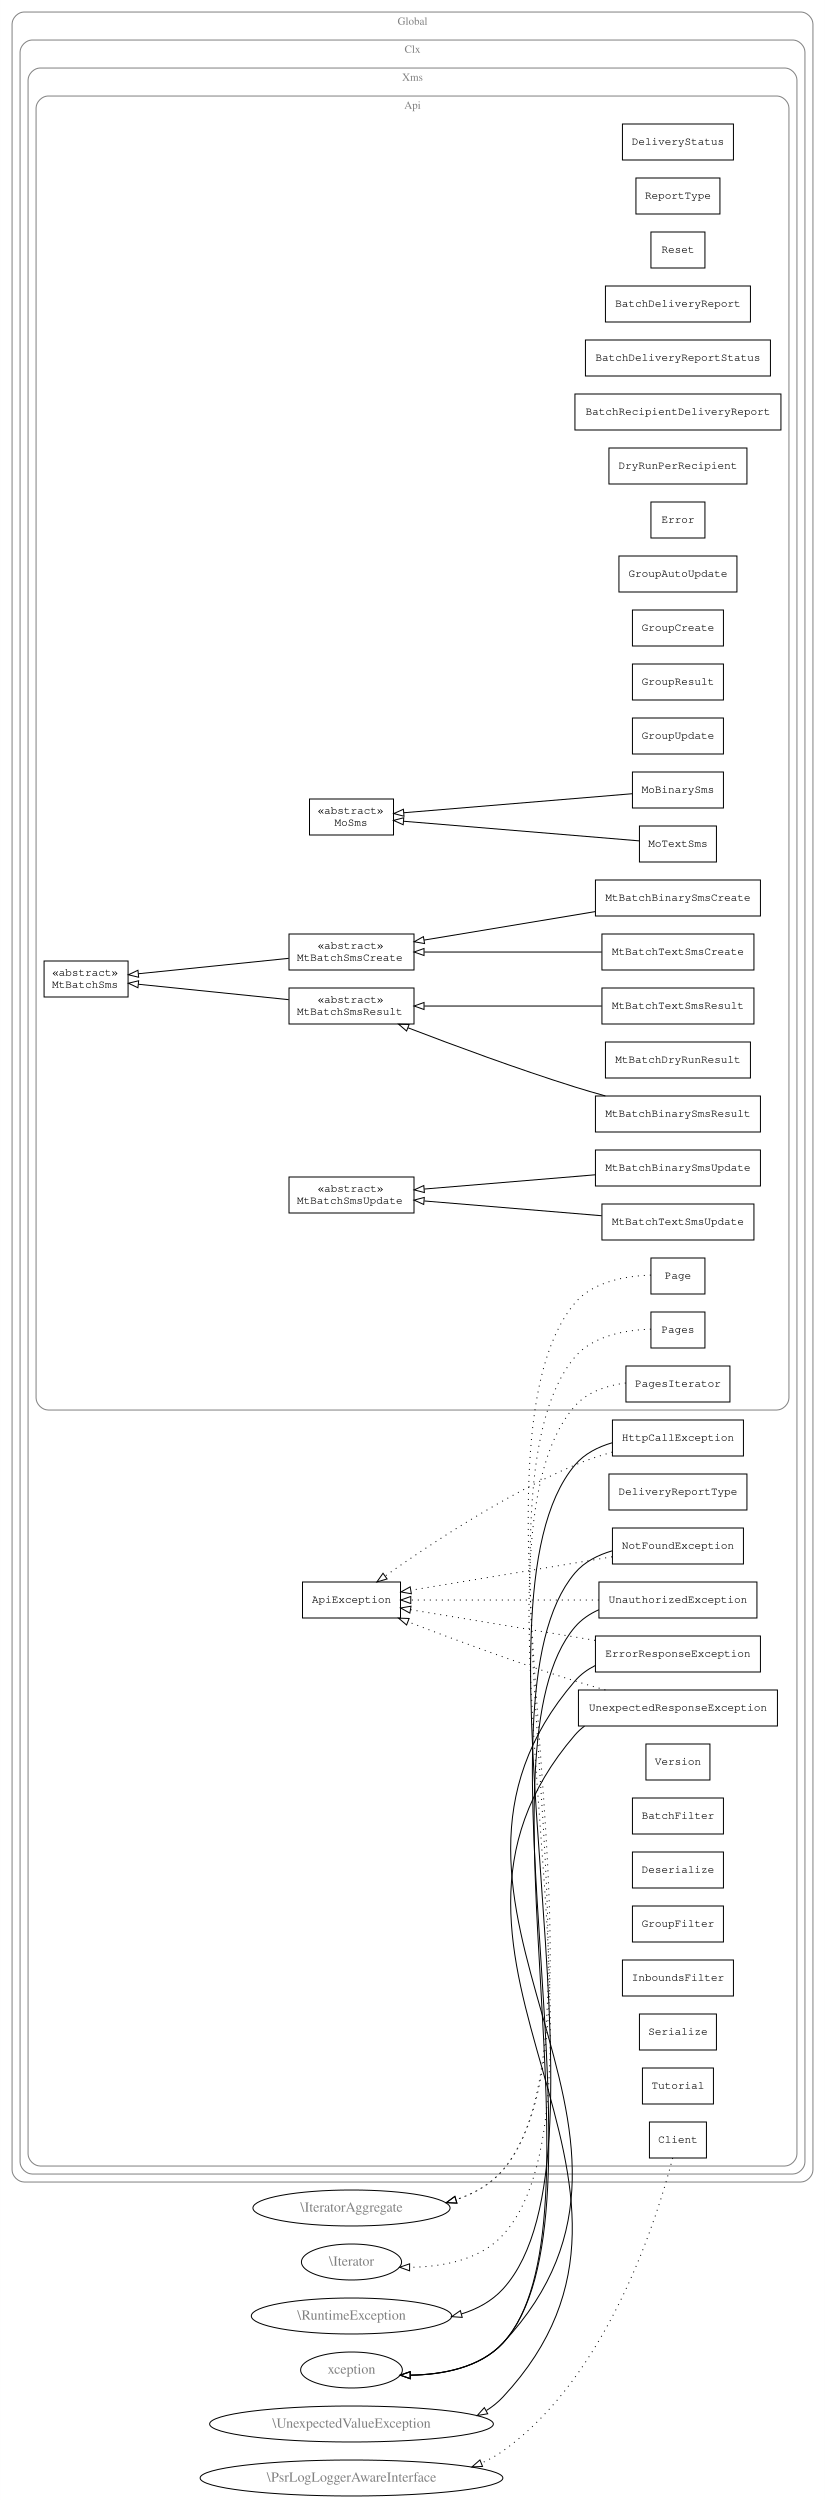
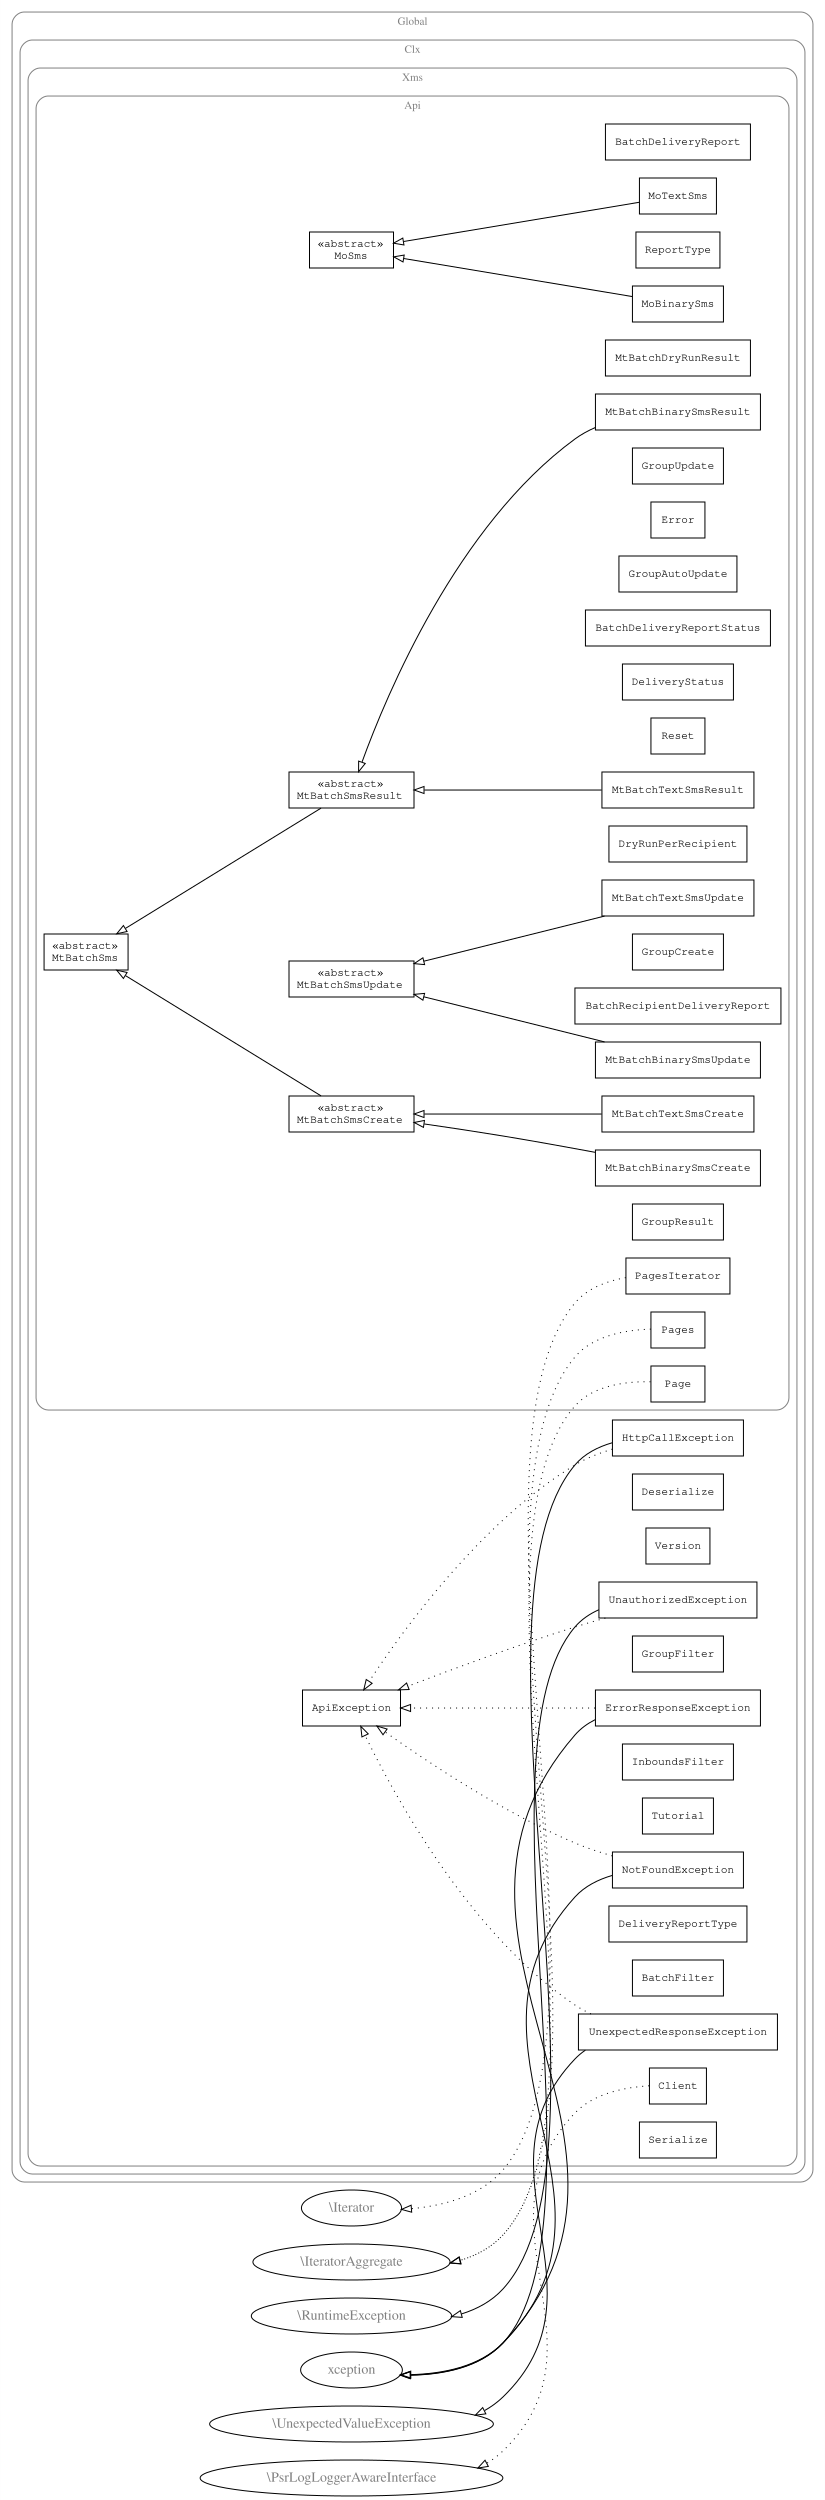
<svg xmlns="http://www.w3.org/2000/svg" width="825pt" height="2500pt" viewBox="0.00 0.00 824.87 2500.00">
  <g id="graph0" class="graph" transform="scale(1 1) rotate(0) translate(4 2496)">
    <polygon fill="white" stroke="none" points="-4,4 -4,-2496 820.873,-2496 820.873,4 -4,4" />
    <g id="clust1" class="cluster">
      <path fill="none" stroke="gray" d="M20,-314C20,-314 796.873,-314 796.873,-314 802.873,-314 808.873,-320 808.873,-326 808.873,-326 808.873,-2472 808.873,-2472 808.873,-2478 802.873,-2484 796.873,-2484 796.873,-2484 20,-2484 20,-2484 14,-2484 8,-2478 8,-2472 8,-2472 8,-326 8,-326 8,-320 14,-314 20,-314" />
      <text text-anchor="middle" x="408.437" y="-2471.2" font-family="Times,serif" font-size="11.00" fill="gray">Global</text>
    </g>
    <g id="clust2" class="cluster">
      <path fill="none" stroke="gray" d="M28,-322C28,-322 788.873,-322 788.873,-322 794.873,-322 800.873,-328 800.873,-334 800.873,-334 800.873,-2444 800.873,-2444 800.873,-2450 794.873,-2456 788.873,-2456 788.873,-2456 28,-2456 28,-2456 22,-2456 16,-2450 16,-2444 16,-2444 16,-334 16,-334 16,-328 22,-322 28,-322" />
      <text text-anchor="middle" x="408.437" y="-2443.2" font-family="Times,serif" font-size="11.00" fill="gray">Clx</text>
    </g>
    <g id="clust3" class="cluster">
      <path fill="none" stroke="gray" d="M36,-330C36,-330 780.873,-330 780.873,-330 786.873,-330 792.873,-336 792.873,-342 792.873,-342 792.873,-2416 792.873,-2416 792.873,-2422 786.873,-2428 780.873,-2428 780.873,-2428 36,-2428 36,-2428 30,-2428 24,-2422 24,-2416 24,-2416 24,-342 24,-342 24,-336 30,-330 36,-330" />
      <text text-anchor="middle" x="408.437" y="-2415.2" font-family="Times,serif" font-size="11.00" fill="gray">Xms</text>
    </g>
    <g id="clust4" class="cluster">
      <path fill="none" stroke="gray" d="M44,-1086C44,-1086 772.873,-1086 772.873,-1086 778.873,-1086 784.873,-1092 784.873,-1098 784.873,-1098 784.873,-2388 784.873,-2388 784.873,-2394 778.873,-2400 772.873,-2400 772.873,-2400 44,-2400 44,-2400 38,-2400 32,-2394 32,-2388 32,-2388 32,-1098 32,-1098 32,-1092 38,-1086 44,-1086" />
      <text text-anchor="middle" x="408.437" y="-2387.2" font-family="Times,serif" font-size="11.00" fill="gray">Api</text>
    </g>
    <g id="node1" class="node">
-       <polygon fill="none" stroke="black" points="729.373,-2372 618.373,-2372 618.373,-2336 729.373,-2336 729.373,-2372" />
-       <text text-anchor="middle" x="673.873" y="-2351.2" font-family="Courier,monospace" font-size="11.00">DeliveryStatus</text>
+       <polygon fill="none" stroke="black" points="389.437,-2264 305.437,-2264 305.437,-2228 389.437,-2228 389.437,-2264" />
+       <text text-anchor="start" x="313.437" y="-2249.2" font-family="Courier,monospace" font-size="11.00">«abstract»</text>
+       <text text-anchor="start" x="330.437" y="-2237.2" font-family="Courier,monospace" font-size="11.00">MoSms</text>
    </g>
    <g id="node2" class="node">
-       <polygon fill="none" stroke="black" points="715.873,-2318 631.873,-2318 631.873,-2282 715.873,-2282 715.873,-2318" />
-       <text text-anchor="middle" x="673.873" y="-2297.2" font-family="Courier,monospace" font-size="11.00">ReportType</text>
+       <polygon fill="none" stroke="black" points="746.373,-2372 601.373,-2372 601.373,-2336 746.373,-2336 746.373,-2372" />
+       <text text-anchor="middle" x="673.873" y="-2351.2" font-family="Courier,monospace" font-size="11.00">BatchDeliveryReport</text>
    </g>
    <g id="node3" class="node">
-       <polygon fill="none" stroke="black" points="700.873,-2264 646.873,-2264 646.873,-2228 700.873,-2228 700.873,-2264" />
-       <text text-anchor="middle" x="673.873" y="-2243.2" font-family="Courier,monospace" font-size="11.00">Reset</text>
+       <polygon fill="none" stroke="black" points="749.873,-1616 597.873,-1616 597.873,-1580 749.873,-1580 749.873,-1616" />
+       <text text-anchor="middle" x="673.873" y="-1595.2" font-family="Courier,monospace" font-size="11.00">MtBatchTextSmsUpdate</text>
+     </g>
+     <g id="node22" class="node">
+       <polygon fill="none" stroke="black" points="409.937,-1535 284.937,-1535 284.937,-1499 409.937,-1499 409.937,-1535" />
+       <text text-anchor="start" x="313.437" y="-1520.2" font-family="Courier,monospace" font-size="11.00">«abstract»</text>
+       <text text-anchor="start" x="292.937" y="-1508.2" font-family="Courier,monospace" font-size="11.00">MtBatchSmsUpdate</text>
+     </g>
+     <g id="edge3" class="edge">
+       <path fill="none" stroke="black" d="M600.467,-1579.92C546.58,-1566.47 473.386,-1548.2 419.76,-1534.81" />
+       <polygon fill="none" stroke="black" points="420.534,-1531.39 409.984,-1532.37 418.839,-1538.18 420.534,-1531.39" />
    </g>
    <g id="node4" class="node">
-       <polygon fill="none" stroke="black" points="746.373,-2210 601.373,-2210 601.373,-2174 746.373,-2174 746.373,-2210" />
-       <text text-anchor="middle" x="673.873" y="-2189.2" font-family="Courier,monospace" font-size="11.00">BatchDeliveryReport</text>
+       <polygon fill="none" stroke="black" points="715.873,-2264 631.873,-2264 631.873,-2228 715.873,-2228 715.873,-2264" />
+       <text text-anchor="middle" x="673.873" y="-2243.2" font-family="Courier,monospace" font-size="11.00">ReportType</text>
    </g>
    <g id="node5" class="node">
-       <polygon fill="none" stroke="black" points="766.373,-2156 581.373,-2156 581.373,-2120 766.373,-2120 766.373,-2156" />
-       <text text-anchor="middle" x="673.873" y="-2135.2" font-family="Courier,monospace" font-size="11.00">BatchDeliveryReportStatus</text>
+       <polygon fill="none" stroke="black" points="756.373,-2102 591.373,-2102 591.373,-2066 756.373,-2066 756.373,-2102" />
+       <text text-anchor="middle" x="673.873" y="-2081.2" font-family="Courier,monospace" font-size="11.00">MtBatchBinarySmsResult</text>
+     </g>
+     <g id="node23" class="node">
+       <polygon fill="none" stroke="black" points="409.937,-1724 284.937,-1724 284.937,-1688 409.937,-1688 409.937,-1724" />
+       <text text-anchor="start" x="313.437" y="-1709.2" font-family="Courier,monospace" font-size="11.00">«abstract»</text>
+       <text text-anchor="start" x="292.937" y="-1697.2" font-family="Courier,monospace" font-size="11.00">MtBatchSmsResult</text>
+     </g>
+     <g id="edge6" class="edge">
+       <path fill="none" stroke="black" d="M591.219,-2068.47C583.994,-2065.33 577.079,-2061.55 570.873,-2057 452.939,-1970.59 382.329,-1801.02 358.023,-1734.11" />
+       <polygon fill="none" stroke="black" points="361.174,-1732.53 354.52,-1724.28 354.581,-1734.88 361.174,-1732.53" />
    </g>
    <g id="node6" class="node">
-       <polygon fill="none" stroke="black" points="776.873,-2102 570.873,-2102 570.873,-2066 776.873,-2066 776.873,-2102" />
-       <text text-anchor="middle" x="673.873" y="-2081.2" font-family="Courier,monospace" font-size="11.00">BatchRecipientDeliveryReport</text>
+       <polygon fill="none" stroke="black" points="746.373,-2156 601.373,-2156 601.373,-2120 746.373,-2120 746.373,-2156" />
+       <text text-anchor="middle" x="673.873" y="-2135.2" font-family="Courier,monospace" font-size="11.00">MtBatchDryRunResult</text>
    </g>
    <g id="node7" class="node">
-       <polygon fill="none" stroke="black" points="742.873,-2048 604.873,-2048 604.873,-2012 742.873,-2012 742.873,-2048" />
-       <text text-anchor="middle" x="673.873" y="-2027.2" font-family="Courier,monospace" font-size="11.00">DryRunPerRecipient</text>
+       <polygon fill="none" stroke="black" points="712.373,-2318 635.373,-2318 635.373,-2282 712.373,-2282 712.373,-2318" />
+       <text text-anchor="middle" x="673.873" y="-2297.2" font-family="Courier,monospace" font-size="11.00">MoTextSms</text>
+     </g>
+     <g id="edge7" class="edge">
+       <path fill="none" stroke="black" d="M635.339,-2293.75C577.153,-2284.07 465.073,-2265.41 399.548,-2254.51" />
+       <polygon fill="none" stroke="black" points="399.886,-2251.02 389.447,-2252.83 398.736,-2257.92 399.886,-2251.02" />
    </g>
    <g id="node8" class="node">
+       <polygon fill="none" stroke="black" points="719.373,-2048 628.373,-2048 628.373,-2012 719.373,-2012 719.373,-2048" />
+       <text text-anchor="middle" x="673.873" y="-2027.2" font-family="Courier,monospace" font-size="11.00">GroupUpdate</text>
+     </g>
+     <g id="node9" class="node">
      <polygon fill="none" stroke="black" points="700.873,-1994 646.873,-1994 646.873,-1958 700.873,-1958 700.873,-1994" />
      <text text-anchor="middle" x="673.873" y="-1973.2" font-family="Courier,monospace" font-size="11.00">Error</text>
    </g>
-     <g id="node9" class="node">
+     <g id="node10" class="node">
+       <polygon fill="none" stroke="black" points="124,-1562 40,-1562 40,-1526 124,-1526 124,-1562" />
+       <text text-anchor="start" x="48" y="-1547.2" font-family="Courier,monospace" font-size="11.00">«abstract»</text>
+       <text text-anchor="start" x="48" y="-1535.2" font-family="Courier,monospace" font-size="11.00">MtBatchSms</text>
+     </g>
+     <g id="node11" class="node">
      <polygon fill="none" stroke="black" points="732.873,-1940 614.873,-1940 614.873,-1904 732.873,-1904 732.873,-1940" />
      <text text-anchor="middle" x="673.873" y="-1919.2" font-family="Courier,monospace" font-size="11.00">GroupAutoUpdate</text>
    </g>
-     <g id="node10" class="node">
-       <polygon fill="none" stroke="black" points="719.373,-1886 628.373,-1886 628.373,-1850 719.373,-1850 719.373,-1886" />
-       <text text-anchor="middle" x="673.873" y="-1865.2" font-family="Courier,monospace" font-size="11.00">GroupCreate</text>
-     </g>
-     <g id="node11" class="node">
-       <polygon fill="none" stroke="black" points="719.373,-1832 628.373,-1832 628.373,-1796 719.373,-1796 719.373,-1832" />
-       <text text-anchor="middle" x="673.873" y="-1811.2" font-family="Courier,monospace" font-size="11.00">GroupResult</text>
-     </g>
    <g id="node12" class="node">
-       <polygon fill="none" stroke="black" points="719.373,-1778 628.373,-1778 628.373,-1742 719.373,-1742 719.373,-1778" />
-       <text text-anchor="middle" x="673.873" y="-1757.2" font-family="Courier,monospace" font-size="11.00">GroupUpdate</text>
+       <polygon fill="none" stroke="black" points="766.373,-1886 581.373,-1886 581.373,-1850 766.373,-1850 766.373,-1886" />
+       <text text-anchor="middle" x="673.873" y="-1865.2" font-family="Courier,monospace" font-size="11.00">BatchDeliveryReportStatus</text>
    </g>
    <g id="node13" class="node">
-       <polygon fill="none" stroke="black" points="719.373,-1724 628.373,-1724 628.373,-1688 719.373,-1688 719.373,-1724" />
-       <text text-anchor="middle" x="673.873" y="-1703.2" font-family="Courier,monospace" font-size="11.00">MoBinarySms</text>
+       <polygon fill="none" stroke="black" points="729.373,-1832 618.373,-1832 618.373,-1796 729.373,-1796 729.373,-1832" />
+       <text text-anchor="middle" x="673.873" y="-1811.2" font-family="Courier,monospace" font-size="11.00">DeliveryStatus</text>
    </g>
    <g id="node14" class="node">
-       <polygon fill="none" stroke="black" points="389.437,-1697 305.437,-1697 305.437,-1661 389.437,-1661 389.437,-1697" />
-       <text text-anchor="start" x="313.437" y="-1682.2" font-family="Courier,monospace" font-size="11.00">«abstract»</text>
-       <text text-anchor="start" x="330.437" y="-1670.2" font-family="Courier,monospace" font-size="11.00">MoSms</text>
-     </g>
-     <g id="edge1" class="edge">
-       <path fill="none" stroke="black" d="M628.102,-1702.27C568.329,-1697.3 462.702,-1688.51 399.772,-1683.27" />
-       <polygon fill="none" stroke="black" points="399.93,-1679.77 389.674,-1682.43 399.349,-1686.75 399.93,-1679.77" />
+       <polygon fill="none" stroke="black" points="700.873,-1778 646.873,-1778 646.873,-1742 700.873,-1742 700.873,-1778" />
+       <text text-anchor="middle" x="673.873" y="-1757.2" font-family="Courier,monospace" font-size="11.00">Reset</text>
    </g>
    <g id="node15" class="node">
-       <polygon fill="none" stroke="black" points="712.373,-1670 635.373,-1670 635.373,-1634 712.373,-1634 712.373,-1670" />
-       <text text-anchor="middle" x="673.873" y="-1649.2" font-family="Courier,monospace" font-size="11.00">MoTextSms</text>
-     </g>
-     <g id="edge2" class="edge">
-       <path fill="none" stroke="black" d="M635.339,-1655.12C577.153,-1659.97 465.073,-1669.29 399.548,-1674.75" />
-       <polygon fill="none" stroke="black" points="399.122,-1671.27 389.447,-1675.59 399.703,-1678.25 399.122,-1671.27" />
+       <polygon fill="none" stroke="black" points="725.873,-1238 621.873,-1238 621.873,-1202 725.873,-1202 725.873,-1238" />
+       <text text-anchor="middle" x="673.873" y="-1217.2" font-family="Courier,monospace" font-size="11.00">PagesIterator</text>
+     </g>
+     <g id="node47" class="node">
+       <ellipse fill="none" stroke="black" cx="347.437" cy="-288" rx="50.091" ry="18" />
+       <text text-anchor="middle" x="347.437" y="-284.3" font-family="Times,serif" font-size="14.00" fill="gray">\Iterator</text>
+     </g>
+     <g id="edge10" class="edge">
+       <path fill="none" stroke="black" stroke-dasharray="1,5" d="M621.699,-1218.38C602.975,-1215.07 583.344,-1207.88 570.873,-1193 446.706,-1044.81 623.88,-473.478 498.873,-326 476.712,-299.855 439.421,-290.312 407.512,-287.326" />
+       <polygon fill="none" stroke="black" points="407.599,-283.823 397.367,-286.575 407.081,-290.804 407.599,-283.823" />
    </g>
    <g id="node16" class="node">
-       <polygon fill="none" stroke="black" points="756.373,-1616 591.373,-1616 591.373,-1580 756.373,-1580 756.373,-1616" />
-       <text text-anchor="middle" x="673.873" y="-1595.2" font-family="Courier,monospace" font-size="11.00">MtBatchBinarySmsCreate</text>
+       <polygon fill="none" stroke="black" points="742.873,-1670 604.873,-1670 604.873,-1634 742.873,-1634 742.873,-1670" />
+       <text text-anchor="middle" x="673.873" y="-1649.2" font-family="Courier,monospace" font-size="11.00">DryRunPerRecipient</text>
+     </g>
+     <g id="node17" class="node">
+       <polygon fill="none" stroke="black" points="719.373,-2210 628.373,-2210 628.373,-2174 719.373,-2174 719.373,-2210" />
+       <text text-anchor="middle" x="673.873" y="-2189.2" font-family="Courier,monospace" font-size="11.00">MoBinarySms</text>
+     </g>
+     <g id="edge11" class="edge">
+       <path fill="none" stroke="black" d="M628.102,-2199.45C568.329,-2209.4 462.702,-2226.98 399.772,-2237.46" />
+       <polygon fill="none" stroke="black" points="398.964,-2234.04 389.674,-2239.14 400.113,-2240.95 398.964,-2234.04" />
+     </g>
+     <g id="node18" class="node">
+       <polygon fill="none" stroke="black" points="719.373,-1562 628.373,-1562 628.373,-1526 719.373,-1526 719.373,-1562" />
+       <text text-anchor="middle" x="673.873" y="-1541.2" font-family="Courier,monospace" font-size="11.00">GroupCreate</text>
+     </g>
+     <g id="node19" class="node">
+       <polygon fill="none" stroke="black" points="409.937,-1400 284.937,-1400 284.937,-1364 409.937,-1364 409.937,-1400" />
+       <text text-anchor="start" x="313.437" y="-1385.2" font-family="Courier,monospace" font-size="11.00">«abstract»</text>
+       <text text-anchor="start" x="292.937" y="-1373.2" font-family="Courier,monospace" font-size="11.00">MtBatchSmsCreate</text>
+     </g>
+     <g id="edge14" class="edge">
+       <path fill="none" stroke="black" d="M316.984,-1400.11C269.135,-1429.54 174.532,-1487.71 121.446,-1520.36" />
+       <polygon fill="none" stroke="black" points="119.351,-1517.54 112.666,-1525.76 123.018,-1523.5 119.351,-1517.54" />
+     </g>
+     <g id="node20" class="node">
+       <polygon fill="none" stroke="black" points="776.873,-1508 570.873,-1508 570.873,-1472 776.873,-1472 776.873,-1508" />
+       <text text-anchor="middle" x="673.873" y="-1487.2" font-family="Courier,monospace" font-size="11.00">BatchRecipientDeliveryReport</text>
    </g>
    <g id="node21" class="node">
-       <polygon fill="none" stroke="black" points="409.937,-1562 284.937,-1562 284.937,-1526 409.937,-1526 409.937,-1562" />
-       <text text-anchor="start" x="313.437" y="-1547.2" font-family="Courier,monospace" font-size="11.00">«abstract»</text>
-       <text text-anchor="start" x="292.937" y="-1535.2" font-family="Courier,monospace" font-size="11.00">MtBatchSmsCreate</text>
-     </g>
-     <g id="edge3" class="edge">
-       <path fill="none" stroke="black" d="M591.004,-1584.37C538.296,-1575.6 470.448,-1564.31 419.917,-1555.9" />
-       <polygon fill="none" stroke="black" points="420.49,-1552.44 410.051,-1554.26 419.341,-1559.35 420.49,-1552.44" />
-     </g>
-     <g id="node17" class="node">
-       <polygon fill="none" stroke="black" points="756.373,-1400 591.373,-1400 591.373,-1364 756.373,-1364 756.373,-1400" />
-       <text text-anchor="middle" x="673.873" y="-1379.2" font-family="Courier,monospace" font-size="11.00">MtBatchBinarySmsResult</text>
-     </g>
-     <g id="node22" class="node">
-       <polygon fill="none" stroke="black" points="409.937,-1508 284.937,-1508 284.937,-1472 409.937,-1472 409.937,-1508" />
-       <text text-anchor="start" x="313.437" y="-1493.2" font-family="Courier,monospace" font-size="11.00">«abstract»</text>
-       <text text-anchor="start" x="292.937" y="-1481.2" font-family="Courier,monospace" font-size="11.00">MtBatchSmsResult</text>
-     </g>
-     <g id="edge4" class="edge">
-       <path fill="none" stroke="black" d="M601.302,-1400.07C591.047,-1402.91 580.661,-1405.93 570.873,-1409 513.333,-1427.05 448.677,-1451.02 403.966,-1468.19" />
-       <polygon fill="none" stroke="black" points="402.529,-1465 394.457,-1471.86 405.046,-1471.53 402.529,-1465" />
-     </g>
-     <g id="node18" class="node">
      <polygon fill="none" stroke="black" points="756.373,-1346 591.373,-1346 591.373,-1310 756.373,-1310 756.373,-1346" />
-       <text text-anchor="middle" x="673.873" y="-1325.2" font-family="Courier,monospace" font-size="11.00">MtBatchBinarySmsUpdate</text>
-     </g>
-     <g id="node23" class="node">
-       <polygon fill="none" stroke="black" points="409.937,-1319 284.937,-1319 284.937,-1283 409.937,-1283 409.937,-1319" />
-       <text text-anchor="start" x="313.437" y="-1304.2" font-family="Courier,monospace" font-size="11.00">«abstract»</text>
-       <text text-anchor="start" x="292.937" y="-1292.2" font-family="Courier,monospace" font-size="11.00">MtBatchSmsUpdate</text>
-     </g>
-     <g id="edge5" class="edge">
-       <path fill="none" stroke="black" d="M591.004,-1321.19C538.406,-1316.81 470.731,-1311.18 420.233,-1306.97" />
-       <polygon fill="none" stroke="black" points="420.307,-1303.47 410.051,-1306.13 419.726,-1310.45 420.307,-1303.47" />
-     </g>
-     <g id="node19" class="node">
-       <polygon fill="none" stroke="black" points="746.373,-1454 601.373,-1454 601.373,-1418 746.373,-1418 746.373,-1454" />
-       <text text-anchor="middle" x="673.873" y="-1433.2" font-family="Courier,monospace" font-size="11.00">MtBatchDryRunResult</text>
-     </g>
-     <g id="node20" class="node">
-       <polygon fill="none" stroke="black" points="124,-1535 40,-1535 40,-1499 124,-1499 124,-1535" />
-       <text text-anchor="start" x="48" y="-1520.2" font-family="Courier,monospace" font-size="11.00">«abstract»</text>
-       <text text-anchor="start" x="48" y="-1508.2" font-family="Courier,monospace" font-size="11.00">MtBatchSms</text>
-     </g>
-     <g id="edge6" class="edge">
-       <path fill="none" stroke="black" d="M284.672,-1537.67C238.915,-1532.98 177.292,-1526.66 134.252,-1522.25" />
-       <polygon fill="none" stroke="black" points="134.581,-1518.77 124.276,-1521.23 133.867,-1525.73 134.581,-1518.77" />
-     </g>
-     <g id="edge7" class="edge">
-       <path fill="none" stroke="black" d="M284.672,-1496.33C238.915,-1501.02 177.292,-1507.34 134.252,-1511.75" />
-       <polygon fill="none" stroke="black" points="133.867,-1508.27 124.276,-1512.77 134.581,-1515.23 133.867,-1508.27" />
+       <text text-anchor="middle" x="673.873" y="-1325.2" font-family="Courier,monospace" font-size="11.00">MtBatchBinarySmsCreate</text>
+     </g>
+     <g id="edge15" class="edge">
+       <path fill="none" stroke="black" d="M591.104,-1343.68C562.026,-1349.08 529.027,-1355.02 498.873,-1360 473.237,-1364.23 445.073,-1368.46 420.116,-1372.06" />
+       <polygon fill="none" stroke="black" points="419.399,-1368.63 409.998,-1373.52 420.394,-1375.56 419.399,-1368.63" />
+     </g>
+     <g id="edge16" class="edge">
+       <path fill="none" stroke="black" d="M316.984,-1687.89C269.135,-1658.46 174.532,-1600.29 121.446,-1567.64" />
+       <polygon fill="none" stroke="black" points="123.018,-1564.5 112.666,-1562.24 119.351,-1570.46 123.018,-1564.5" />
    </g>
    <g id="node24" class="node">
-       <polygon fill="none" stroke="black" points="749.873,-1562 597.873,-1562 597.873,-1526 749.873,-1526 749.873,-1562" />
-       <text text-anchor="middle" x="673.873" y="-1541.2" font-family="Courier,monospace" font-size="11.00">MtBatchTextSmsCreate</text>
-     </g>
-     <g id="edge8" class="edge">
-       <path fill="none" stroke="black" d="M597.625,-1544C544.188,-1544 472.874,-1544 420.23,-1544" />
-       <polygon fill="none" stroke="black" points="419.961,-1540.5 409.961,-1544 419.961,-1547.5 419.961,-1540.5" />
+       <polygon fill="none" stroke="black" points="749.873,-1724 597.873,-1724 597.873,-1688 749.873,-1688 749.873,-1724" />
+       <text text-anchor="middle" x="673.873" y="-1703.2" font-family="Courier,monospace" font-size="11.00">MtBatchTextSmsResult</text>
+     </g>
+     <g id="edge17" class="edge">
+       <path fill="none" stroke="black" d="M597.625,-1706C544.188,-1706 472.874,-1706 420.23,-1706" />
+       <polygon fill="none" stroke="black" points="419.961,-1702.5 409.961,-1706 419.961,-1709.5 419.961,-1702.5" />
    </g>
    <g id="node25" class="node">
-       <polygon fill="none" stroke="black" points="749.873,-1508 597.873,-1508 597.873,-1472 749.873,-1472 749.873,-1508" />
-       <text text-anchor="middle" x="673.873" y="-1487.2" font-family="Courier,monospace" font-size="11.00">MtBatchTextSmsResult</text>
-     </g>
-     <g id="edge9" class="edge">
-       <path fill="none" stroke="black" d="M597.625,-1490C544.188,-1490 472.874,-1490 420.23,-1490" />
-       <polygon fill="none" stroke="black" points="419.961,-1486.5 409.961,-1490 419.961,-1493.5 419.961,-1486.5" />
+       <polygon fill="none" stroke="black" points="749.873,-1400 597.873,-1400 597.873,-1364 749.873,-1364 749.873,-1400" />
+       <text text-anchor="middle" x="673.873" y="-1379.2" font-family="Courier,monospace" font-size="11.00">MtBatchTextSmsCreate</text>
+     </g>
+     <g id="edge18" class="edge">
+       <path fill="none" stroke="black" d="M597.625,-1382C544.188,-1382 472.874,-1382 420.23,-1382" />
+       <polygon fill="none" stroke="black" points="419.961,-1378.5 409.961,-1382 419.961,-1385.5 419.961,-1378.5" />
    </g>
    <g id="node26" class="node">
-       <polygon fill="none" stroke="black" points="749.873,-1292 597.873,-1292 597.873,-1256 749.873,-1256 749.873,-1292" />
-       <text text-anchor="middle" x="673.873" y="-1271.2" font-family="Courier,monospace" font-size="11.00">MtBatchTextSmsUpdate</text>
-     </g>
-     <g id="edge10" class="edge">
-       <path fill="none" stroke="black" d="M597.625,-1280.26C544.188,-1284.71 472.874,-1290.64 420.23,-1295.03" />
-       <polygon fill="none" stroke="black" points="419.637,-1291.56 409.961,-1295.88 420.217,-1298.54 419.637,-1291.56" />
+       <polygon fill="none" stroke="black" points="719.373,-1292 628.373,-1292 628.373,-1256 719.373,-1256 719.373,-1292" />
+       <text text-anchor="middle" x="673.873" y="-1271.2" font-family="Courier,monospace" font-size="11.00">GroupResult</text>
    </g>
    <g id="node27" class="node">
-       <polygon fill="none" stroke="black" points="700.873,-1238 646.873,-1238 646.873,-1202 700.873,-1202 700.873,-1238" />
-       <text text-anchor="middle" x="673.873" y="-1217.2" font-family="Courier,monospace" font-size="11.00">Page</text>
-     </g>
-     <g id="node45" class="node">
-       <ellipse fill="none" stroke="black" cx="347.437" cy="-288" rx="98.583" ry="18" />
-       <text text-anchor="middle" x="347.437" y="-284.3" font-family="Times,serif" font-size="14.00" fill="gray">\IteratorAggregate</text>
-     </g>
-     <g id="edge11" class="edge">
-       <path fill="none" stroke="black" stroke-dasharray="1,5" d="M646.742,-1220.89C623.088,-1220.14 589.227,-1214.9 570.873,-1193 446.706,-1044.81 623.88,-473.478 498.873,-326 486.749,-311.696 470.095,-302.361 452.272,-296.351" />
-       <polygon fill="none" stroke="black" points="452.855,-292.872 442.271,-293.343 450.839,-299.575 452.855,-292.872" />
-     </g>
-     <g id="node28" class="node">
      <polygon fill="none" stroke="black" points="700.873,-1184 646.873,-1184 646.873,-1148 700.873,-1148 700.873,-1184" />
      <text text-anchor="middle" x="673.873" y="-1163.2" font-family="Courier,monospace" font-size="11.00">Pages</text>
    </g>
-     <g id="edge12" class="edge">
-       <path fill="none" stroke="black" stroke-dasharray="1,5" d="M646.77,-1166.86C623.135,-1166.1 589.286,-1160.85 570.873,-1139 454.004,-1000.3 616.527,-464.036 498.873,-326 486.71,-311.729 470.038,-302.41 452.21,-296.404" />
-       <polygon fill="none" stroke="black" points="452.791,-292.924 442.207,-293.398 450.777,-299.628 452.791,-292.924" />
+     <g id="node50" class="node">
+       <ellipse fill="none" stroke="black" cx="347.437" cy="-234" rx="98.583" ry="18" />
+       <text text-anchor="middle" x="347.437" y="-230.3" font-family="Times,serif" font-size="14.00" fill="gray">\IteratorAggregate</text>
+     </g>
+     <g id="edge20" class="edge">
+       <path fill="none" stroke="black" stroke-dasharray="1,5" d="M646.737,-1166.89C623.079,-1166.15 589.215,-1160.91 570.873,-1139 445.218,-988.883 630.516,-405.895 498.873,-261 487.388,-248.359 472.168,-240.367 455.817,-235.487" />
+       <polygon fill="none" stroke="black" points="456.637,-232.084 446.079,-232.961 454.88,-238.86 456.637,-232.084" />
+     </g>
+     <g id="node28" class="node">
+       <polygon fill="none" stroke="black" points="756.373,-1454 591.373,-1454 591.373,-1418 756.373,-1418 756.373,-1454" />
+       <text text-anchor="middle" x="673.873" y="-1433.2" font-family="Courier,monospace" font-size="11.00">MtBatchBinarySmsUpdate</text>
+     </g>
+     <g id="edge21" class="edge">
+       <path fill="none" stroke="black" d="M600.467,-1454.08C546.58,-1467.53 473.386,-1485.8 419.76,-1499.19" />
+       <polygon fill="none" stroke="black" points="418.839,-1495.82 409.984,-1501.63 420.534,-1502.61 418.839,-1495.82" />
    </g>
    <g id="node29" class="node">
-       <polygon fill="none" stroke="black" points="725.873,-1130 621.873,-1130 621.873,-1094 725.873,-1094 725.873,-1130" />
-       <text text-anchor="middle" x="673.873" y="-1109.2" font-family="Courier,monospace" font-size="11.00">PagesIterator</text>
-     </g>
-     <g id="node46" class="node">
-       <ellipse fill="none" stroke="black" cx="347.437" cy="-234" rx="50.091" ry="18" />
-       <text text-anchor="middle" x="347.437" y="-230.3" font-family="Times,serif" font-size="14.00" fill="gray">\Iterator</text>
-     </g>
-     <g id="edge13" class="edge">
-       <path fill="none" stroke="black" stroke-dasharray="1,5" d="M621.668,-1112.99C603.056,-1110.59 583.511,-1104.34 570.873,-1090 448.595,-951.284 623.549,-397.564 498.873,-261 475.788,-235.714 437.755,-229.059 405.707,-228.677" />
-       <polygon fill="none" stroke="black" points="405.511,-225.178 395.539,-228.758 405.567,-232.178 405.511,-225.178" />
+       <polygon fill="none" stroke="black" points="700.873,-1130 646.873,-1130 646.873,-1094 700.873,-1094 700.873,-1130" />
+       <text text-anchor="middle" x="673.873" y="-1109.2" font-family="Courier,monospace" font-size="11.00">Page</text>
+     </g>
+     <g id="edge24" class="edge">
+       <path fill="none" stroke="black" stroke-dasharray="1,5" d="M646.441,-1114.26C622.917,-1114.69 589.441,-1111.06 570.873,-1090 448.595,-951.284 623.549,-397.564 498.873,-261 487.539,-248.585 472.602,-240.662 456.539,-235.766" />
+       <polygon fill="none" stroke="black" points="456.976,-232.262 446.414,-233.097 455.192,-239.031 456.976,-232.262" />
    </g>
    <g id="node30" class="node">
      <polygon fill="none" stroke="black" points="739.373,-1076 608.373,-1076 608.373,-1040 739.373,-1040 739.373,-1076" />
      <text text-anchor="middle" x="673.873" y="-1055.2" font-family="Courier,monospace" font-size="11.00">HttpCallException</text>
    </g>
    <g id="node44" class="node">
-       <polygon fill="none" stroke="black" points="396.437,-914 298.437,-914 298.437,-878 396.437,-878 396.437,-914" />
-       <text text-anchor="middle" x="347.437" y="-893.2" font-family="Courier,monospace" font-size="11.00">ApiException</text>
-     </g>
-     <g id="edge15" class="edge">
-       <path fill="none" stroke="black" stroke-dasharray="1,5" d="M608.269,-1043.9C595.646,-1040.31 582.673,-1036.02 570.873,-1031 499.12,-1000.48 423.003,-949.745 381.027,-919.928" />
-       <polygon fill="none" stroke="black" points="383.019,-917.05 372.85,-914.077 378.946,-922.742 383.019,-917.05" />
-     </g>
-     <g id="node47" class="node">
+       <polygon fill="none" stroke="black" points="396.437,-806 298.437,-806 298.437,-770 396.437,-770 396.437,-806" />
+       <text text-anchor="middle" x="347.437" y="-785.2" font-family="Courier,monospace" font-size="11.00">ApiException</text>
+     </g>
+     <g id="edge2" class="edge">
+       <path fill="none" stroke="black" stroke-dasharray="1,5" d="M608.296,-1046.87C595.343,-1043.02 582.236,-1037.88 570.873,-1031 476.669,-973.997 398.356,-865.304 365.309,-814.902" />
+       <polygon fill="none" stroke="black" points="368.044,-812.687 359.672,-806.195 362.168,-816.491 368.044,-812.687" />
+     </g>
+     <g id="node45" class="node">
      <ellipse fill="none" stroke="black" cx="347.437" cy="-180" rx="100.182" ry="18" />
      <text text-anchor="middle" x="347.437" y="-176.3" font-family="Times,serif" font-size="14.00" fill="gray">\RuntimeException</text>
    </g>
-     <g id="edge14" class="edge">
+     <g id="edge1" class="edge">
      <path fill="none" stroke="black" d="M608.175,-1053.24C593.978,-1049.14 580.368,-1042.28 570.873,-1031 452.518,-890.367 622.838,-342.714 498.873,-207 487.758,-194.832 473.182,-186.978 457.477,-182.063" />
      <polygon fill="none" stroke="black" points="458.142,-178.617 447.574,-179.369 456.305,-185.371 458.142,-178.617" />
    </g>
    <g id="node31" class="node">
-       <polygon fill="none" stroke="black" points="742.873,-1022 604.873,-1022 604.873,-986 742.873,-986 742.873,-1022" />
-       <text text-anchor="middle" x="673.873" y="-1001.2" font-family="Courier,monospace" font-size="11.00">DeliveryReportType</text>
+       <polygon fill="none" stroke="black" points="719.373,-1022 628.373,-1022 628.373,-986 719.373,-986 719.373,-1022" />
+       <text text-anchor="middle" x="673.873" y="-1001.2" font-family="Courier,monospace" font-size="11.00">Deserialize</text>
    </g>
    <g id="node32" class="node">
-       <polygon fill="none" stroke="black" points="739.373,-968 608.373,-968 608.373,-932 739.373,-932 739.373,-968" />
-       <text text-anchor="middle" x="673.873" y="-947.2" font-family="Courier,monospace" font-size="11.00">NotFoundException</text>
-     </g>
-     <g id="edge17" class="edge">
-       <path fill="none" stroke="black" stroke-dasharray="1,5" d="M607.998,-939.202C549.21,-929.417 463.355,-915.127 406.712,-905.699" />
-       <polygon fill="none" stroke="black" points="407.276,-902.245 396.837,-904.056 406.126,-909.15 407.276,-902.245" />
-     </g>
-     <g id="node48" class="node">
-       <ellipse fill="none" stroke="black" cx="347.437" cy="-126" rx="50.892" ry="18" />
-       <text text-anchor="middle" x="347.437" y="-122.3" font-family="Times,serif" font-size="14.00" fill="gray">xception</text>
-     </g>
-     <g id="edge16" class="edge">
-       <path fill="none" stroke="black" d="M608.223,-945.197C594.025,-941.099 580.403,-934.253 570.873,-923 459.814,-791.848 615.163,-279.537 498.873,-153 475.867,-127.966 438.203,-121.228 406.319,-120.743" />
-       <polygon fill="none" stroke="black" points="406.179,-117.243 396.196,-120.789 406.212,-124.243 406.179,-117.243" />
+       <polygon fill="none" stroke="black" points="705.873,-968 641.873,-968 641.873,-932 705.873,-932 705.873,-968" />
+       <text text-anchor="middle" x="673.873" y="-947.2" font-family="Courier,monospace" font-size="11.00">Version</text>
    </g>
    <g id="node33" class="node">
      <polygon fill="none" stroke="black" points="752.873,-914 594.873,-914 594.873,-878 752.873,-878 752.873,-914" />
      <text text-anchor="middle" x="673.873" y="-893.2" font-family="Courier,monospace" font-size="11.00">UnauthorizedException</text>
    </g>
-     <g id="edge19" class="edge">
-       <path fill="none" stroke="black" stroke-dasharray="1,5" d="M594.75,-896C536.917,-896 459.375,-896 406.857,-896" />
-       <polygon fill="none" stroke="black" points="406.701,-892.5 396.701,-896 406.701,-899.5 406.701,-892.5" />
-     </g>
-     <g id="edge18" class="edge">
+     <g id="edge5" class="edge">
+       <path fill="none" stroke="black" stroke-dasharray="1,5" d="M601.302,-877.933C591.047,-875.09 580.661,-872.071 570.873,-869 513.333,-850.949 448.677,-826.979 403.966,-809.807" />
+       <polygon fill="none" stroke="black" points="405.046,-806.472 394.457,-806.141 402.529,-813.004 405.046,-806.472" />
+     </g>
+     <g id="node46" class="node">
+       <ellipse fill="none" stroke="black" cx="347.437" cy="-126" rx="50.892" ry="18" />
+       <text text-anchor="middle" x="347.437" y="-122.3" font-family="Times,serif" font-size="14.00" fill="gray">xception</text>
+     </g>
+     <g id="edge4" class="edge">
      <path fill="none" stroke="black" d="M594.814,-886.269C585.694,-882.182 577.351,-876.596 570.873,-869 467.107,-747.325 607.492,-270.364 498.873,-153 475.779,-128.047 438.116,-121.309 406.253,-120.803" />
      <polygon fill="none" stroke="black" points="406.124,-117.303 396.138,-120.842 406.152,-124.303 406.124,-117.303" />
    </g>
    <g id="node34" class="node">
-       <polygon fill="none" stroke="black" points="773.373,-806 574.373,-806 574.373,-770 773.373,-770 773.373,-806" />
-       <text text-anchor="middle" x="673.873" y="-785.2" font-family="Courier,monospace" font-size="11.00">UnexpectedResponseException</text>
-     </g>
-     <g id="edge21" class="edge">
-       <path fill="none" stroke="black" stroke-dasharray="1,5" d="M601.302,-806.067C591.047,-808.91 580.661,-811.929 570.873,-815 513.333,-833.051 448.677,-857.021 403.966,-874.193" />
-       <polygon fill="none" stroke="black" points="402.529,-870.996 394.457,-877.859 405.046,-877.528 402.529,-870.996" />
-     </g>
-     <g id="node49" class="node">
+       <polygon fill="none" stroke="black" points="719.373,-860 628.373,-860 628.373,-824 719.373,-824 719.373,-860" />
+       <text text-anchor="middle" x="673.873" y="-839.2" font-family="Courier,monospace" font-size="11.00">GroupFilter</text>
+     </g>
+     <g id="node35" class="node">
+       <polygon fill="none" stroke="black" points="756.373,-806 591.373,-806 591.373,-770 756.373,-770 756.373,-806" />
+       <text text-anchor="middle" x="673.873" y="-785.2" font-family="Courier,monospace" font-size="11.00">ErrorResponseException</text>
+     </g>
+     <g id="edge9" class="edge">
+       <path fill="none" stroke="black" stroke-dasharray="1,5" d="M591.004,-788C533.577,-788 458.176,-788 406.782,-788" />
+       <polygon fill="none" stroke="black" points="406.516,-784.5 396.516,-788 406.516,-791.5 406.516,-784.5" />
+     </g>
+     <g id="edge8" class="edge">
+       <path fill="none" stroke="black" d="M591.211,-776.396C583.527,-772.526 576.517,-767.501 570.873,-761 392.483,-555.522 685.454,-351.069 498.873,-153 475.642,-128.339 438.162,-121.561 406.425,-120.962" />
+       <polygon fill="none" stroke="black" points="406.346,-117.462 396.349,-120.97 406.351,-124.462 406.346,-117.462" />
+     </g>
+     <g id="node36" class="node">
+       <polygon fill="none" stroke="black" points="729.373,-752 618.373,-752 618.373,-716 729.373,-716 729.373,-752" />
+       <text text-anchor="middle" x="673.873" y="-731.2" font-family="Courier,monospace" font-size="11.00">InboundsFilter</text>
+     </g>
+     <g id="node37" class="node">
+       <polygon fill="none" stroke="black" points="709.373,-698 638.373,-698 638.373,-662 709.373,-662 709.373,-698" />
+       <text text-anchor="middle" x="673.873" y="-677.2" font-family="Courier,monospace" font-size="11.00">Tutorial</text>
+     </g>
+     <g id="node38" class="node">
+       <polygon fill="none" stroke="black" points="773.373,-482 574.373,-482 574.373,-446 773.373,-446 773.373,-482" />
+       <text text-anchor="middle" x="673.873" y="-461.2" font-family="Courier,monospace" font-size="11.00">UnexpectedResponseException</text>
+     </g>
+     <g id="edge13" class="edge">
+       <path fill="none" stroke="black" stroke-dasharray="1,5" d="M586.93,-482.075C581.299,-484.663 575.885,-487.62 570.873,-491 464.883,-562.485 389.549,-701.619 361.036,-760.56" />
+       <polygon fill="none" stroke="black" points="357.855,-759.099 356.712,-769.632 364.174,-762.111 357.855,-759.099" />
+     </g>
+     <g id="node48" class="node">
      <ellipse fill="none" stroke="black" cx="347.437" cy="-72" rx="141.875" ry="18" />
      <text text-anchor="middle" x="347.437" y="-68.3" font-family="Times,serif" font-size="14.00" fill="gray">\UnexpectedValueException</text>
    </g>
-     <g id="edge20" class="edge">
-       <path fill="none" stroke="black" d="M580.457,-769.881C576.965,-767.279 573.739,-764.334 570.873,-761 377.918,-536.592 700.776,-315.393 498.873,-99 493.947,-93.721 488.369,-89.259 482.333,-85.5" />
-       <polygon fill="none" stroke="black" points="483.635,-82.222 473.183,-80.483 480.269,-88.36 483.635,-82.222" />
-     </g>
-     <g id="node35" class="node">
-       <polygon fill="none" stroke="black" points="756.373,-860 591.373,-860 591.373,-824 756.373,-824 756.373,-860" />
-       <text text-anchor="middle" x="673.873" y="-839.2" font-family="Courier,monospace" font-size="11.00">ErrorResponseException</text>
-     </g>
-     <g id="edge23" class="edge">
-       <path fill="none" stroke="black" stroke-dasharray="1,5" d="M591.004,-855.626C533.457,-865.205 457.861,-877.787 406.461,-886.342" />
-       <polygon fill="none" stroke="black" points="405.805,-882.903 396.516,-887.998 406.955,-889.808 405.805,-882.903" />
-     </g>
-     <g id="edge22" class="edge">
-       <path fill="none" stroke="black" d="M591.149,-830.449C583.476,-826.569 576.486,-821.528 570.873,-815 377.918,-590.592 700.776,-369.393 498.873,-153 475.678,-128.141 438.015,-121.402 406.178,-120.873" />
-       <polygon fill="none" stroke="black" points="406.06,-117.373 396.071,-120.904 406.082,-124.373 406.06,-117.373" />
-     </g>
-     <g id="node36" class="node">
-       <polygon fill="none" stroke="black" points="705.873,-752 641.873,-752 641.873,-716 705.873,-716 705.873,-752" />
-       <text text-anchor="middle" x="673.873" y="-731.2" font-family="Courier,monospace" font-size="11.00">Version</text>
-     </g>
-     <g id="node37" class="node">
-       <polygon fill="none" stroke="black" points="719.373,-698 628.373,-698 628.373,-662 719.373,-662 719.373,-698" />
-       <text text-anchor="middle" x="673.873" y="-677.2" font-family="Courier,monospace" font-size="11.00">BatchFilter</text>
-     </g>
-     <g id="node38" class="node">
-       <polygon fill="none" stroke="black" points="719.373,-644 628.373,-644 628.373,-608 719.373,-608 719.373,-644" />
-       <text text-anchor="middle" x="673.873" y="-623.2" font-family="Courier,monospace" font-size="11.00">Deserialize</text>
+     <g id="edge12" class="edge">
+       <path fill="none" stroke="black" d="M581.316,-445.823C577.545,-443.243 574.031,-440.316 570.873,-437 464.954,-325.771 609.219,-205.839 498.873,-99 493.369,-93.67 487.192,-89.2 480.565,-85.462" />
+       <polygon fill="none" stroke="black" points="481.778,-82.155 471.269,-80.807 478.644,-88.414 481.778,-82.155" />
    </g>
    <g id="node39" class="node">
-       <polygon fill="none" stroke="black" points="719.373,-590 628.373,-590 628.373,-554 719.373,-554 719.373,-590" />
-       <text text-anchor="middle" x="673.873" y="-569.2" font-family="Courier,monospace" font-size="11.00">GroupFilter</text>
+       <polygon fill="none" stroke="black" points="742.873,-590 604.873,-590 604.873,-554 742.873,-554 742.873,-590" />
+       <text text-anchor="middle" x="673.873" y="-569.2" font-family="Courier,monospace" font-size="11.00">DeliveryReportType</text>
    </g>
    <g id="node40" class="node">
-       <polygon fill="none" stroke="black" points="729.373,-536 618.373,-536 618.373,-500 729.373,-500 729.373,-536" />
-       <text text-anchor="middle" x="673.873" y="-515.2" font-family="Courier,monospace" font-size="11.00">InboundsFilter</text>
+       <polygon fill="none" stroke="black" points="719.373,-536 628.373,-536 628.373,-500 719.373,-500 719.373,-536" />
+       <text text-anchor="middle" x="673.873" y="-515.2" font-family="Courier,monospace" font-size="11.00">BatchFilter</text>
    </g>
    <g id="node41" class="node">
-       <polygon fill="none" stroke="black" points="712.373,-482 635.373,-482 635.373,-446 712.373,-446 712.373,-482" />
-       <text text-anchor="middle" x="673.873" y="-461.2" font-family="Courier,monospace" font-size="11.00">Serialize</text>
-     </g>
-     <g id="node42" class="node">
-       <polygon fill="none" stroke="black" points="709.373,-428 638.373,-428 638.373,-392 709.373,-392 709.373,-428" />
-       <text text-anchor="middle" x="673.873" y="-407.2" font-family="Courier,monospace" font-size="11.00">Tutorial</text>
-     </g>
-     <g id="node43" class="node">
-       <polygon fill="none" stroke="black" points="702.373,-374 645.373,-374 645.373,-338 702.373,-338 702.373,-374" />
-       <text text-anchor="middle" x="673.873" y="-353.2" font-family="Courier,monospace" font-size="11.00">Client</text>
-     </g>
-     <g id="node50" class="node">
+       <polygon fill="none" stroke="black" points="702.373,-428 645.373,-428 645.373,-392 702.373,-392 702.373,-428" />
+       <text text-anchor="middle" x="673.873" y="-407.2" font-family="Courier,monospace" font-size="11.00">Client</text>
+     </g>
+     <g id="node49" class="node">
      <ellipse fill="none" stroke="black" cx="347.437" cy="-18" rx="151.373" ry="18" />
      <text text-anchor="middle" x="347.437" y="-14.3" font-family="Times,serif" font-size="14.00" fill="gray">\PsrLogLoggerAwareInterface</text>
    </g>
-     <g id="edge24" class="edge">
-       <path fill="none" stroke="black" stroke-dasharray="1,5" d="M668.588,-337.959C654.686,-283.677 605.437,-120.939 498.873,-45 492.19,-40.238 484.927,-36.232 477.32,-32.87" />
-       <polygon fill="none" stroke="black" points="478.472,-29.56 467.888,-29.079 475.862,-36.056 478.472,-29.56" />
+     <g id="edge19" class="edge">
+       <path fill="none" stroke="black" stroke-dasharray="1,5" d="M645.098,-410.209C622.008,-408.826 589.948,-403.031 570.873,-383 464.954,-271.771 609.219,-151.839 498.873,-45 494.057,-40.337 488.726,-36.331 483.028,-32.898" />
+       <polygon fill="none" stroke="black" points="484.265,-29.59 473.796,-27.963 480.965,-35.764 484.265,-29.59" />
+     </g>
+     <g id="node42" class="node">
+       <polygon fill="none" stroke="black" points="739.373,-644 608.373,-644 608.373,-608 739.373,-608 739.373,-644" />
+       <text text-anchor="middle" x="673.873" y="-623.2" font-family="Courier,monospace" font-size="11.00">NotFoundException</text>
+     </g>
+     <g id="edge23" class="edge">
+       <path fill="none" stroke="black" stroke-dasharray="1,5" d="M608.269,-640.1C595.646,-643.689 582.673,-647.981 570.873,-653 499.12,-683.517 423.003,-734.255 381.027,-764.072" />
+       <polygon fill="none" stroke="black" points="378.946,-761.258 372.85,-769.923 383.019,-766.95 378.946,-761.258" />
+     </g>
+     <g id="edge22" class="edge">
+       <path fill="none" stroke="black" d="M608.216,-620.586C594.191,-616.487 580.65,-609.793 570.873,-599 436.072,-450.189 639.602,-296.218 498.873,-153 475.397,-129.109 438.496,-122.214 407.117,-121.363" />
+       <polygon fill="none" stroke="black" points="406.739,-117.86 396.715,-121.29 406.69,-124.86 406.739,-117.86" />
+     </g>
+     <g id="node43" class="node">
+       <polygon fill="none" stroke="black" points="712.373,-374 635.373,-374 635.373,-338 712.373,-338 712.373,-374" />
+       <text text-anchor="middle" x="673.873" y="-353.2" font-family="Courier,monospace" font-size="11.00">Serialize</text>
    </g>
  </g>
</svg>
